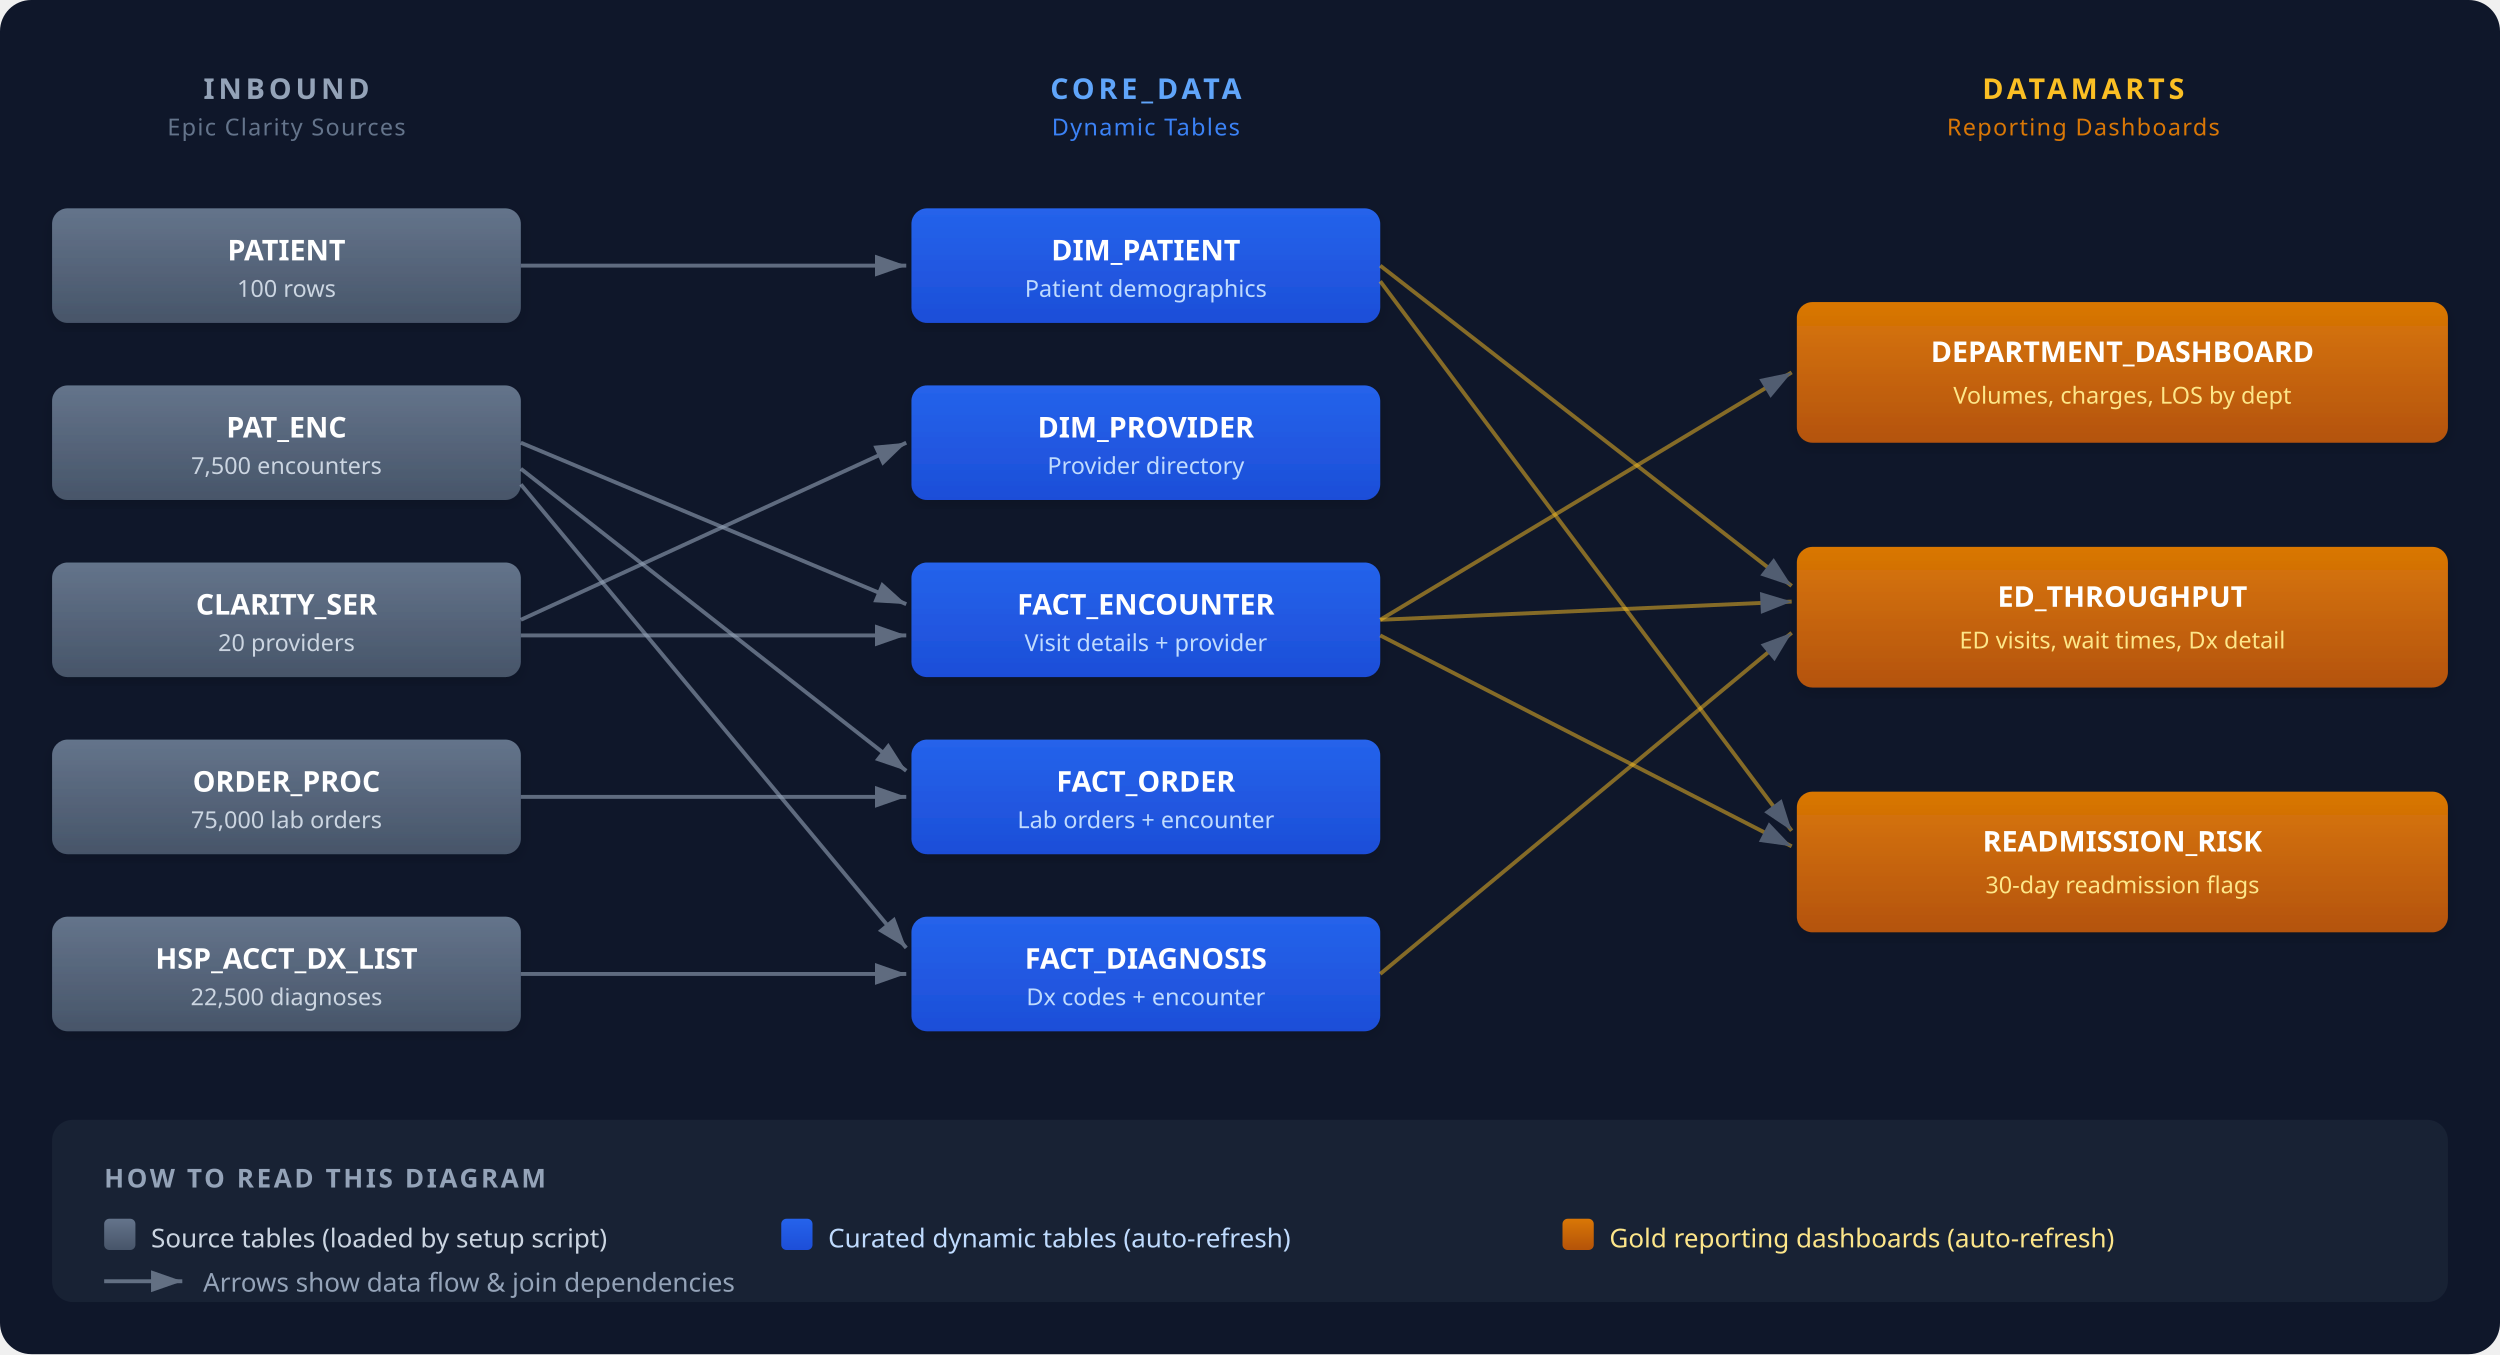
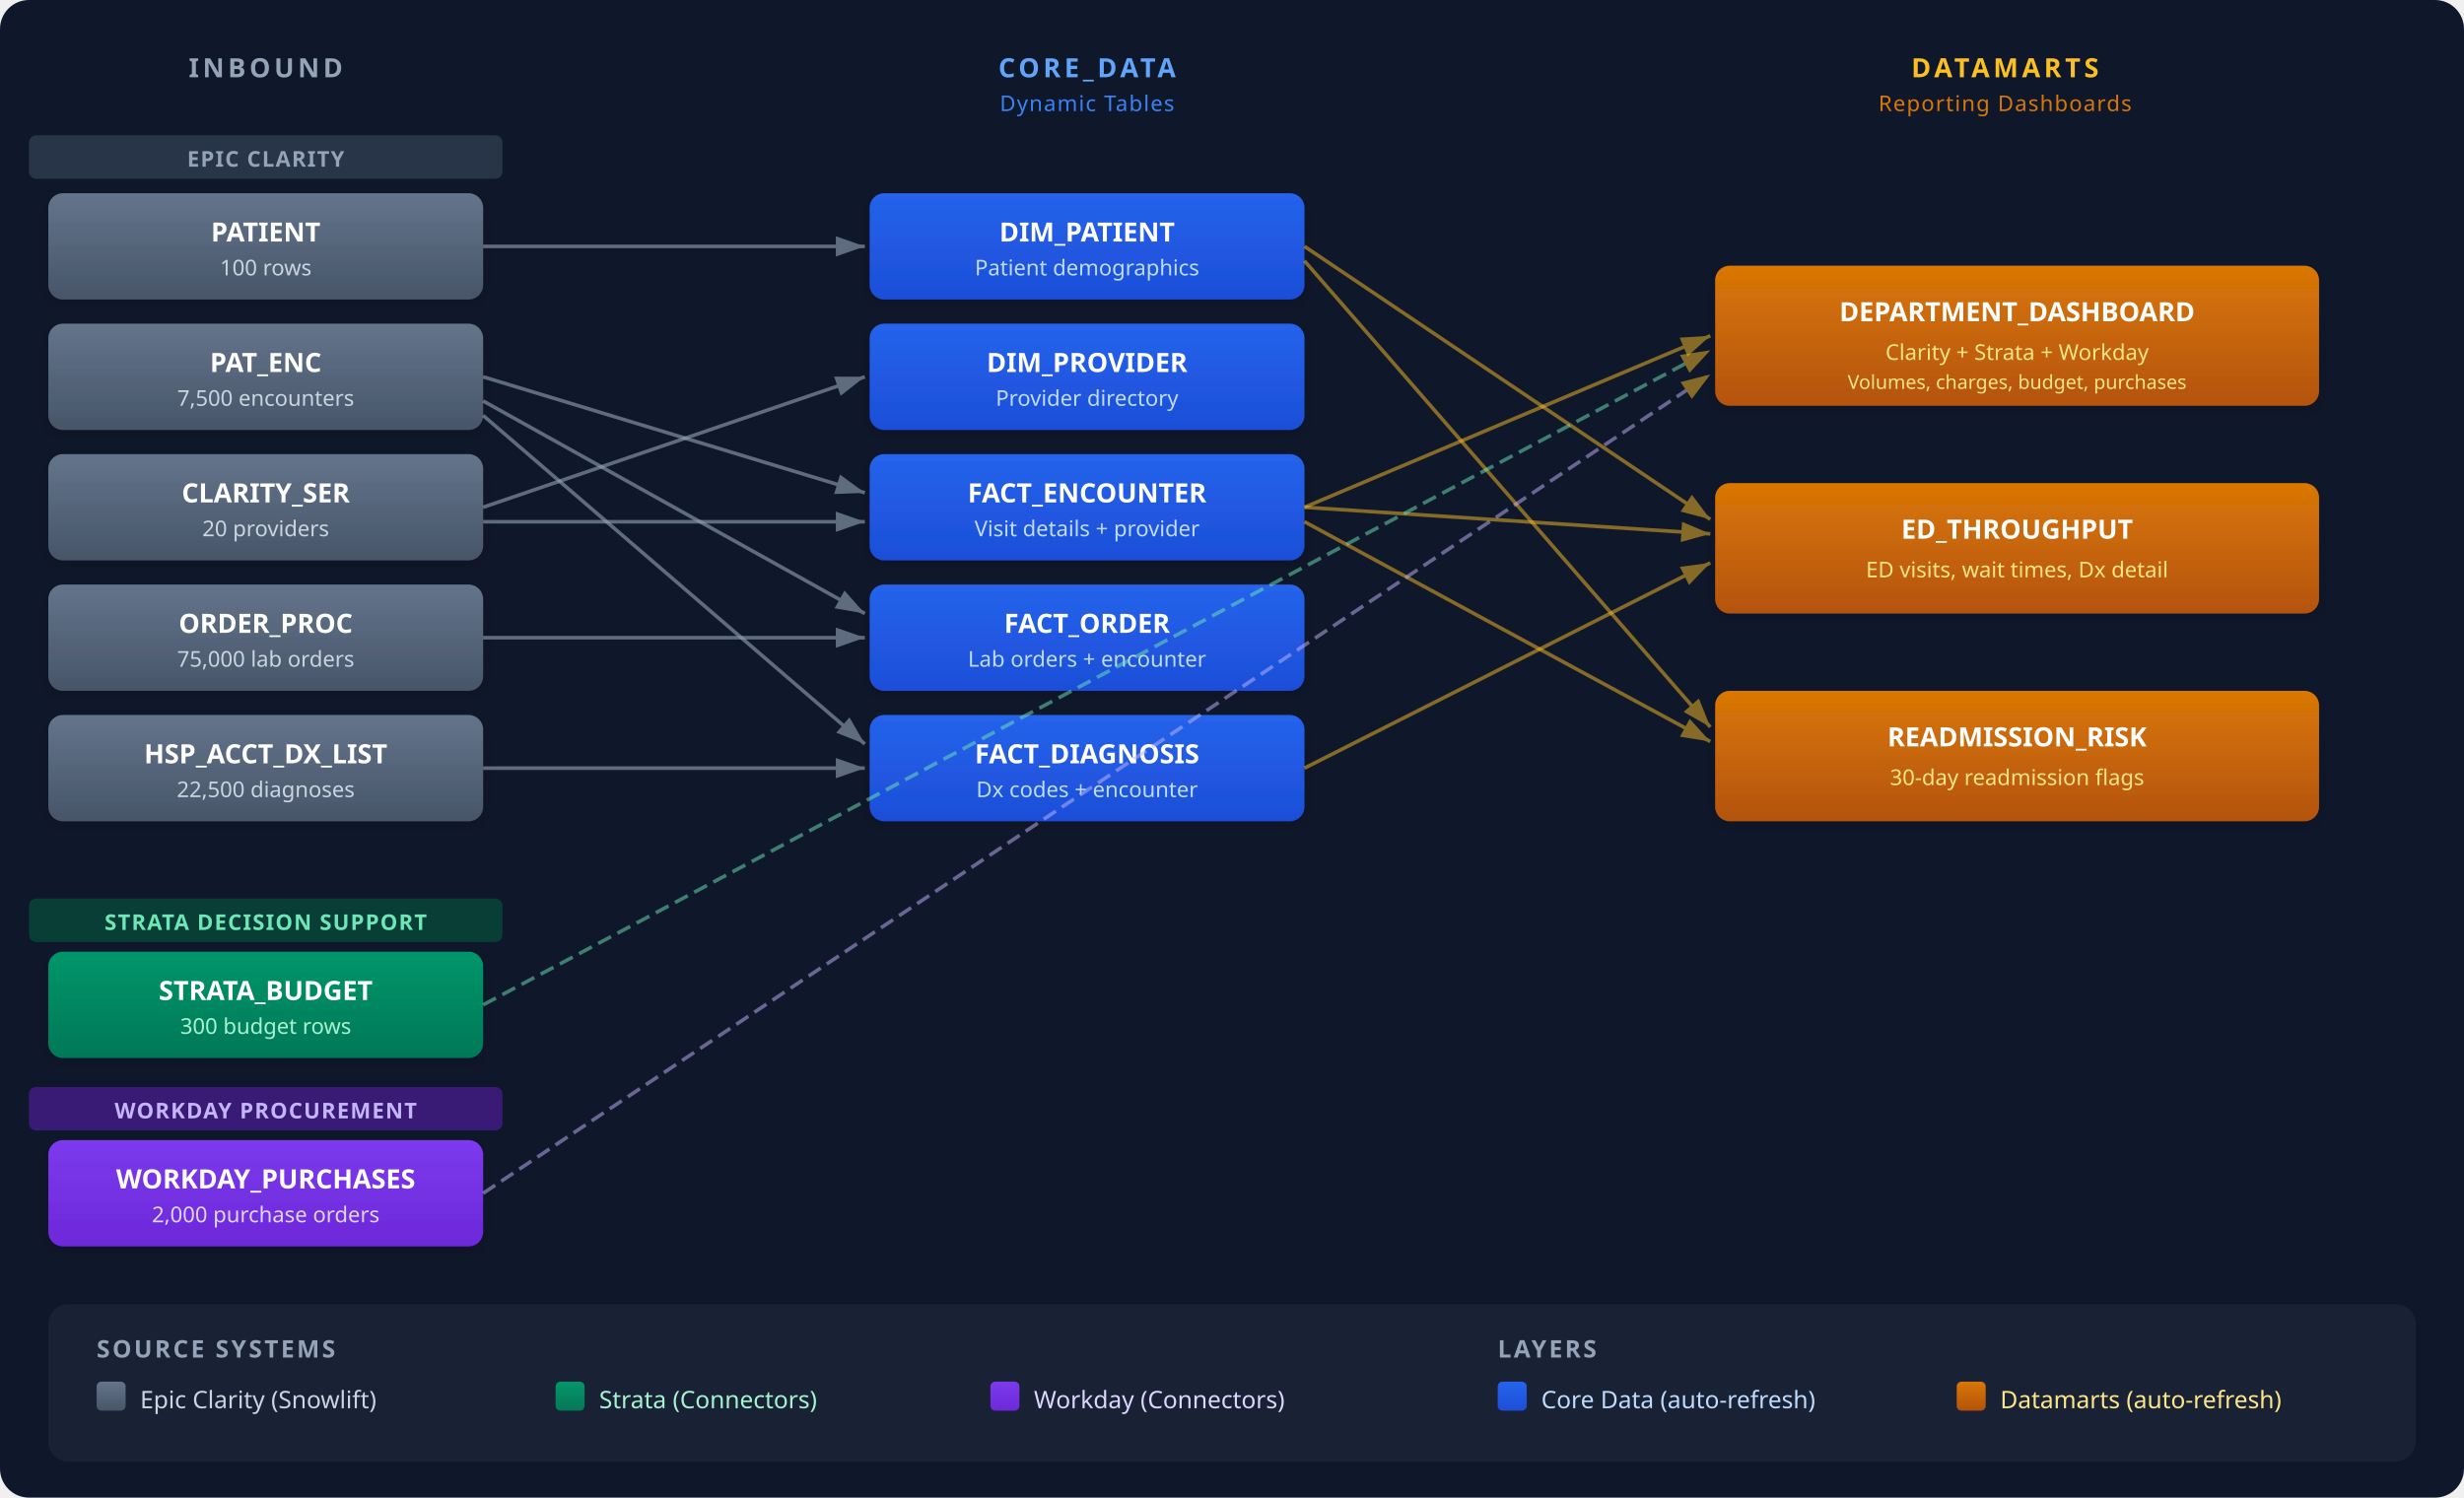
- <svg xmlns="http://www.w3.org/2000/svg" viewBox="0 0 960 520" font-family="'Segoe UI',system-ui,-apple-system,sans-serif">
+ <svg xmlns="http://www.w3.org/2000/svg" viewBox="0 0 1020 620" font-family="'Segoe UI',system-ui,-apple-system,sans-serif">
  <defs>
-     <linearGradient id="inbound" x1="0" y1="0" x2="0" y2="1">
+     <linearGradient id="clarity" x1="0" y1="0" x2="0" y2="1">
      <stop offset="0%" stop-color="#64748b" />
      <stop offset="100%" stop-color="#475569" />
    </linearGradient>
-     <linearGradient id="curated" x1="0" y1="0" x2="0" y2="1">
+     <linearGradient id="strata" x1="0" y1="0" x2="0" y2="1">
+       <stop offset="0%" stop-color="#059669" />
+       <stop offset="100%" stop-color="#047857" />
+     </linearGradient>
+     <linearGradient id="workday" x1="0" y1="0" x2="0" y2="1">
+       <stop offset="0%" stop-color="#7c3aed" />
+       <stop offset="100%" stop-color="#6d28d9" />
+     </linearGradient>
+     <linearGradient id="core" x1="0" y1="0" x2="0" y2="1">
      <stop offset="0%" stop-color="#2563eb" />
      <stop offset="100%" stop-color="#1d4ed8" />
    </linearGradient>
-     <linearGradient id="gold" x1="0" y1="0" x2="0" y2="1">
+     <linearGradient id="datamarts" x1="0" y1="0" x2="0" y2="1">
      <stop offset="0%" stop-color="#d97706" />
      <stop offset="100%" stop-color="#b45309" />
    </linearGradient>
    <filter id="shadow" x="-4%" y="-4%" width="108%" height="112%">
      <feDropShadow dx="0" dy="2" stdDeviation="3" flood-color="#000" flood-opacity="0.15" />
    </filter>
    <marker id="arrow" viewBox="0 0 10 7" refX="10" refY="3.5" markerWidth="8" markerHeight="6" orient="auto-start-reverse">
      <path d="M 0 0 L 10 3.5 L 0 7 z" fill="#94a3b8" />
    </marker>
+     <marker id="arrowGold" viewBox="0 0 10 7" refX="10" refY="3.5" markerWidth="8" markerHeight="6" orient="auto-start-reverse">
+       <path d="M 0 0 L 10 3.5 L 0 7 z" fill="#fbbf24" />
+     </marker>
  </defs>
-   <rect width="960" height="520" rx="12" fill="#0f172a" />
-   <text x="110" y="38" text-anchor="middle" fill="#94a3b8" font-size="11" font-weight="600" letter-spacing="1.5">INBOUND</text>
-   <text x="110" y="52" text-anchor="middle" fill="#64748b" font-size="9" letter-spacing="0.5">Epic Clarity Sources</text>
-   <text x="440" y="38" text-anchor="middle" fill="#60a5fa" font-size="11" font-weight="600" letter-spacing="1.5">CORE_DATA</text>
-   <text x="440" y="52" text-anchor="middle" fill="#3b82f6" font-size="9" letter-spacing="0.5">Dynamic Tables</text>
-   <text x="800" y="38" text-anchor="middle" fill="#fbbf24" font-size="11" font-weight="600" letter-spacing="1.5">DATAMARTS</text>
-   <text x="800" y="52" text-anchor="middle" fill="#d97706" font-size="9" letter-spacing="0.5">Reporting Dashboards</text>
+   <rect width="1020" height="620" rx="12" fill="#0f172a" />
+   <text x="110" y="32" text-anchor="middle" fill="#94a3b8" font-size="11" font-weight="600" letter-spacing="1.5">INBOUND</text>
+   <text x="450" y="32" text-anchor="middle" fill="#60a5fa" font-size="11" font-weight="600" letter-spacing="1.5">CORE_DATA</text>
+   <text x="450" y="46" text-anchor="middle" fill="#3b82f6" font-size="9" letter-spacing="0.5">Dynamic Tables</text>
+   <text x="830" y="32" text-anchor="middle" fill="#fbbf24" font-size="11" font-weight="600" letter-spacing="1.5">DATAMARTS</text>
+   <text x="830" y="46" text-anchor="middle" fill="#d97706" font-size="9" letter-spacing="0.5">Reporting Dashboards</text>
+   <rect x="12" y="56" width="196" height="18" rx="3" fill="#334155" opacity="0.7" />
+   <text x="110" y="69" text-anchor="middle" fill="#94a3b8" font-size="9" font-weight="600" letter-spacing="0.5">EPIC CLARITY</text>
+   <rect x="12" y="372" width="196" height="18" rx="3" fill="#064e3b" opacity="0.7" />
+   <text x="110" y="385" text-anchor="middle" fill="#6ee7b7" font-size="9" font-weight="600" letter-spacing="0.5">STRATA DECISION SUPPORT</text>
+   <rect x="12" y="450" width="196" height="18" rx="3" fill="#4c1d95" opacity="0.7" />
+   <text x="110" y="463" text-anchor="middle" fill="#c4b5fd" font-size="9" font-weight="600" letter-spacing="0.5">WORKDAY PROCUREMENT</text>
  <g filter="url(#shadow)">
-     <rect x="20" y="80" width="180" height="44" rx="6" fill="url(#inbound)" />
+     <rect x="20" y="80" width="180" height="44" rx="6" fill="url(#clarity)" />
    <text x="110" y="100" text-anchor="middle" fill="#fff" font-size="11" font-weight="600">PATIENT</text>
    <text x="110" y="114" text-anchor="middle" fill="#cbd5e1" font-size="9">100 rows</text>
  </g>
  <g filter="url(#shadow)">
-     <rect x="20" y="148" width="180" height="44" rx="6" fill="url(#inbound)" />
-     <text x="110" y="168" text-anchor="middle" fill="#fff" font-size="11" font-weight="600">PAT_ENC</text>
-     <text x="110" y="182" text-anchor="middle" fill="#cbd5e1" font-size="9">7,500 encounters</text>
+     <rect x="20" y="134" width="180" height="44" rx="6" fill="url(#clarity)" />
+     <text x="110" y="154" text-anchor="middle" fill="#fff" font-size="11" font-weight="600">PAT_ENC</text>
+     <text x="110" y="168" text-anchor="middle" fill="#cbd5e1" font-size="9">7,500 encounters</text>
  </g>
  <g filter="url(#shadow)">
-     <rect x="20" y="216" width="180" height="44" rx="6" fill="url(#inbound)" />
-     <text x="110" y="236" text-anchor="middle" fill="#fff" font-size="11" font-weight="600">CLARITY_SER</text>
-     <text x="110" y="250" text-anchor="middle" fill="#cbd5e1" font-size="9">20 providers</text>
+     <rect x="20" y="188" width="180" height="44" rx="6" fill="url(#clarity)" />
+     <text x="110" y="208" text-anchor="middle" fill="#fff" font-size="11" font-weight="600">CLARITY_SER</text>
+     <text x="110" y="222" text-anchor="middle" fill="#cbd5e1" font-size="9">20 providers</text>
  </g>
  <g filter="url(#shadow)">
-     <rect x="20" y="284" width="180" height="44" rx="6" fill="url(#inbound)" />
-     <text x="110" y="304" text-anchor="middle" fill="#fff" font-size="11" font-weight="600">ORDER_PROC</text>
-     <text x="110" y="318" text-anchor="middle" fill="#cbd5e1" font-size="9">75,000 lab orders</text>
+     <rect x="20" y="242" width="180" height="44" rx="6" fill="url(#clarity)" />
+     <text x="110" y="262" text-anchor="middle" fill="#fff" font-size="11" font-weight="600">ORDER_PROC</text>
+     <text x="110" y="276" text-anchor="middle" fill="#cbd5e1" font-size="9">75,000 lab orders</text>
  </g>
  <g filter="url(#shadow)">
-     <rect x="20" y="352" width="180" height="44" rx="6" fill="url(#inbound)" />
-     <text x="110" y="372" text-anchor="middle" fill="#fff" font-size="11" font-weight="600">HSP_ACCT_DX_LIST</text>
-     <text x="110" y="386" text-anchor="middle" fill="#cbd5e1" font-size="9">22,500 diagnoses</text>
+     <rect x="20" y="296" width="180" height="44" rx="6" fill="url(#clarity)" />
+     <text x="110" y="316" text-anchor="middle" fill="#fff" font-size="11" font-weight="600">HSP_ACCT_DX_LIST</text>
+     <text x="110" y="330" text-anchor="middle" fill="#cbd5e1" font-size="9">22,500 diagnoses</text>
  </g>
  <g filter="url(#shadow)">
-     <rect x="350" y="80" width="180" height="44" rx="6" fill="url(#curated)" />
-     <text x="440" y="100" text-anchor="middle" fill="#fff" font-size="11" font-weight="600">DIM_PATIENT</text>
-     <text x="440" y="114" text-anchor="middle" fill="#bfdbfe" font-size="9">Patient demographics</text>
+     <rect x="20" y="394" width="180" height="44" rx="6" fill="url(#strata)" />
+     <text x="110" y="414" text-anchor="middle" fill="#fff" font-size="11" font-weight="600">STRATA_BUDGET</text>
+     <text x="110" y="428" text-anchor="middle" fill="#a7f3d0" font-size="9">300 budget rows</text>
  </g>
  <g filter="url(#shadow)">
-     <rect x="350" y="148" width="180" height="44" rx="6" fill="url(#curated)" />
-     <text x="440" y="168" text-anchor="middle" fill="#fff" font-size="11" font-weight="600">DIM_PROVIDER</text>
-     <text x="440" y="182" text-anchor="middle" fill="#bfdbfe" font-size="9">Provider directory</text>
+     <rect x="20" y="472" width="180" height="44" rx="6" fill="url(#workday)" />
+     <text x="110" y="492" text-anchor="middle" fill="#fff" font-size="11" font-weight="600">WORKDAY_PURCHASES</text>
+     <text x="110" y="506" text-anchor="middle" fill="#ddd6fe" font-size="9">2,000 purchase orders</text>
  </g>
  <g filter="url(#shadow)">
-     <rect x="350" y="216" width="180" height="44" rx="6" fill="url(#curated)" />
-     <text x="440" y="236" text-anchor="middle" fill="#fff" font-size="11" font-weight="600">FACT_ENCOUNTER</text>
-     <text x="440" y="250" text-anchor="middle" fill="#bfdbfe" font-size="9">Visit details + provider</text>
+     <rect x="360" y="80" width="180" height="44" rx="6" fill="url(#core)" />
+     <text x="450" y="100" text-anchor="middle" fill="#fff" font-size="11" font-weight="600">DIM_PATIENT</text>
+     <text x="450" y="114" text-anchor="middle" fill="#bfdbfe" font-size="9">Patient demographics</text>
  </g>
  <g filter="url(#shadow)">
-     <rect x="350" y="284" width="180" height="44" rx="6" fill="url(#curated)" />
-     <text x="440" y="304" text-anchor="middle" fill="#fff" font-size="11" font-weight="600">FACT_ORDER</text>
-     <text x="440" y="318" text-anchor="middle" fill="#bfdbfe" font-size="9">Lab orders + encounter</text>
+     <rect x="360" y="134" width="180" height="44" rx="6" fill="url(#core)" />
+     <text x="450" y="154" text-anchor="middle" fill="#fff" font-size="11" font-weight="600">DIM_PROVIDER</text>
+     <text x="450" y="168" text-anchor="middle" fill="#bfdbfe" font-size="9">Provider directory</text>
  </g>
  <g filter="url(#shadow)">
-     <rect x="350" y="352" width="180" height="44" rx="6" fill="url(#curated)" />
-     <text x="440" y="372" text-anchor="middle" fill="#fff" font-size="11" font-weight="600">FACT_DIAGNOSIS</text>
-     <text x="440" y="386" text-anchor="middle" fill="#bfdbfe" font-size="9">Dx codes + encounter</text>
+     <rect x="360" y="188" width="180" height="44" rx="6" fill="url(#core)" />
+     <text x="450" y="208" text-anchor="middle" fill="#fff" font-size="11" font-weight="600">FACT_ENCOUNTER</text>
+     <text x="450" y="222" text-anchor="middle" fill="#bfdbfe" font-size="9">Visit details + provider</text>
  </g>
  <g filter="url(#shadow)">
-     <rect x="690" y="116" width="250" height="54" rx="6" fill="url(#gold)" />
-     <text x="815" y="139" text-anchor="middle" fill="#fff" font-size="11" font-weight="700">DEPARTMENT_DASHBOARD</text>
-     <text x="815" y="155" text-anchor="middle" fill="#fde68a" font-size="9">Volumes, charges, LOS by dept</text>
+     <rect x="360" y="242" width="180" height="44" rx="6" fill="url(#core)" />
+     <text x="450" y="262" text-anchor="middle" fill="#fff" font-size="11" font-weight="600">FACT_ORDER</text>
+     <text x="450" y="276" text-anchor="middle" fill="#bfdbfe" font-size="9">Lab orders + encounter</text>
  </g>
  <g filter="url(#shadow)">
-     <rect x="690" y="210" width="250" height="54" rx="6" fill="url(#gold)" />
-     <text x="815" y="233" text-anchor="middle" fill="#fff" font-size="11" font-weight="700">ED_THROUGHPUT</text>
-     <text x="815" y="249" text-anchor="middle" fill="#fde68a" font-size="9">ED visits, wait times, Dx detail</text>
+     <rect x="360" y="296" width="180" height="44" rx="6" fill="url(#core)" />
+     <text x="450" y="316" text-anchor="middle" fill="#fff" font-size="11" font-weight="600">FACT_DIAGNOSIS</text>
+     <text x="450" y="330" text-anchor="middle" fill="#bfdbfe" font-size="9">Dx codes + encounter</text>
  </g>
  <g filter="url(#shadow)">
-     <rect x="690" y="304" width="250" height="54" rx="6" fill="url(#gold)" />
-     <text x="815" y="327" text-anchor="middle" fill="#fff" font-size="11" font-weight="700">READMISSION_RISK</text>
-     <text x="815" y="343" text-anchor="middle" fill="#fde68a" font-size="9">30-day readmission flags</text>
+     <rect x="710" y="110" width="250" height="58" rx="6" fill="url(#datamarts)" />
+     <text x="835" y="133" text-anchor="middle" fill="#fff" font-size="11" font-weight="700">DEPARTMENT_DASHBOARD</text>
+     <text x="835" y="149" text-anchor="middle" fill="#fde68a" font-size="9">Clarity + Strata + Workday</text>
+     <text x="835" y="161" text-anchor="middle" fill="#fde68a" font-size="8">Volumes, charges, budget, purchases</text>
  </g>
-   <line x1="200" y1="102" x2="348" y2="102" stroke="#94a3b8" stroke-width="1.5" marker-end="url(#arrow)" opacity="0.6" />
-   <line x1="200" y1="238" x2="348" y2="170" stroke="#94a3b8" stroke-width="1.5" marker-end="url(#arrow)" opacity="0.6" />
-   <line x1="200" y1="170" x2="348" y2="232" stroke="#94a3b8" stroke-width="1.5" marker-end="url(#arrow)" opacity="0.6" />
-   <line x1="200" y1="244" x2="348" y2="244" stroke="#94a3b8" stroke-width="1.5" marker-end="url(#arrow)" opacity="0.6" />
-   <line x1="200" y1="306" x2="348" y2="306" stroke="#94a3b8" stroke-width="1.5" marker-end="url(#arrow)" opacity="0.6" />
-   <line x1="200" y1="180" x2="348" y2="296" stroke="#94a3b8" stroke-width="1.5" marker-end="url(#arrow)" opacity="0.6" />
-   <line x1="200" y1="374" x2="348" y2="374" stroke="#94a3b8" stroke-width="1.5" marker-end="url(#arrow)" opacity="0.6" />
-   <line x1="200" y1="186" x2="348" y2="364" stroke="#94a3b8" stroke-width="1.5" marker-end="url(#arrow)" opacity="0.6" />
-   <line x1="530" y1="238" x2="688" y2="143" stroke="#fbbf24" stroke-width="1.5" marker-end="url(#arrow)" opacity="0.5" />
-   <line x1="530" y1="238" x2="688" y2="231" stroke="#fbbf24" stroke-width="1.5" marker-end="url(#arrow)" opacity="0.5" />
-   <line x1="530" y1="102" x2="688" y2="225" stroke="#fbbf24" stroke-width="1.5" marker-end="url(#arrow)" opacity="0.5" />
-   <line x1="530" y1="374" x2="688" y2="243" stroke="#fbbf24" stroke-width="1.5" marker-end="url(#arrow)" opacity="0.5" />
-   <line x1="530" y1="244" x2="688" y2="325" stroke="#fbbf24" stroke-width="1.5" marker-end="url(#arrow)" opacity="0.5" />
-   <line x1="530" y1="108" x2="688" y2="319" stroke="#fbbf24" stroke-width="1.5" marker-end="url(#arrow)" opacity="0.5" />
-   <rect x="20" y="430" width="920" height="70" rx="8" fill="#1e293b" opacity="0.6" />
-   <text x="40" y="456" fill="#94a3b8" font-size="10" font-weight="600" letter-spacing="1">HOW TO READ THIS DIAGRAM</text>
-   <rect x="40" y="468" width="12" height="12" rx="2" fill="url(#inbound)" />
-   <text x="58" y="479" fill="#cbd5e1" font-size="10">Source tables (loaded by setup script)</text>
-   <rect x="300" y="468" width="12" height="12" rx="2" fill="url(#curated)" />
-   <text x="318" y="479" fill="#bfdbfe" font-size="10">Curated dynamic tables (auto-refresh)</text>
-   <rect x="600" y="468" width="12" height="12" rx="2" fill="url(#gold)" />
-   <text x="618" y="479" fill="#fde68a" font-size="10">Gold reporting dashboards (auto-refresh)</text>
-   <line x1="40" y1="492" x2="70" y2="492" stroke="#94a3b8" stroke-width="1.5" marker-end="url(#arrow)" opacity="0.6" />
-   <text x="78" y="496" fill="#94a3b8" font-size="10">Arrows show data flow &amp; join dependencies</text>
+   <g filter="url(#shadow)">
+     <rect x="710" y="200" width="250" height="54" rx="6" fill="url(#datamarts)" />
+     <text x="835" y="223" text-anchor="middle" fill="#fff" font-size="11" font-weight="700">ED_THROUGHPUT</text>
+     <text x="835" y="239" text-anchor="middle" fill="#fde68a" font-size="9">ED visits, wait times, Dx detail</text>
+   </g>
+   <g filter="url(#shadow)">
+     <rect x="710" y="286" width="250" height="54" rx="6" fill="url(#datamarts)" />
+     <text x="835" y="309" text-anchor="middle" fill="#fff" font-size="11" font-weight="700">READMISSION_RISK</text>
+     <text x="835" y="325" text-anchor="middle" fill="#fde68a" font-size="9">30-day readmission flags</text>
+   </g>
+   <line x1="200" y1="102" x2="358" y2="102" stroke="#94a3b8" stroke-width="1.5" marker-end="url(#arrow)" opacity="0.6" />
+   <line x1="200" y1="210" x2="358" y2="156" stroke="#94a3b8" stroke-width="1.5" marker-end="url(#arrow)" opacity="0.6" />
+   <line x1="200" y1="156" x2="358" y2="204" stroke="#94a3b8" stroke-width="1.5" marker-end="url(#arrow)" opacity="0.6" />
+   <line x1="200" y1="216" x2="358" y2="216" stroke="#94a3b8" stroke-width="1.5" marker-end="url(#arrow)" opacity="0.6" />
+   <line x1="200" y1="264" x2="358" y2="264" stroke="#94a3b8" stroke-width="1.5" marker-end="url(#arrow)" opacity="0.6" />
+   <line x1="200" y1="166" x2="358" y2="254" stroke="#94a3b8" stroke-width="1.5" marker-end="url(#arrow)" opacity="0.6" />
+   <line x1="200" y1="318" x2="358" y2="318" stroke="#94a3b8" stroke-width="1.5" marker-end="url(#arrow)" opacity="0.6" />
+   <line x1="200" y1="172" x2="358" y2="308" stroke="#94a3b8" stroke-width="1.5" marker-end="url(#arrow)" opacity="0.6" />
+   <line x1="540" y1="210" x2="708" y2="139" stroke="#fbbf24" stroke-width="1.5" marker-end="url(#arrowGold)" opacity="0.5" />
+   <line x1="540" y1="210" x2="708" y2="221" stroke="#fbbf24" stroke-width="1.5" marker-end="url(#arrowGold)" opacity="0.5" />
+   <line x1="540" y1="102" x2="708" y2="215" stroke="#fbbf24" stroke-width="1.5" marker-end="url(#arrowGold)" opacity="0.5" />
+   <line x1="540" y1="318" x2="708" y2="233" stroke="#fbbf24" stroke-width="1.5" marker-end="url(#arrowGold)" opacity="0.5" />
+   <line x1="540" y1="216" x2="708" y2="307" stroke="#fbbf24" stroke-width="1.5" marker-end="url(#arrowGold)" opacity="0.5" />
+   <line x1="540" y1="108" x2="708" y2="301" stroke="#fbbf24" stroke-width="1.5" marker-end="url(#arrowGold)" opacity="0.5" />
+   <line x1="200" y1="416" x2="708" y2="145" stroke="#6ee7b7" stroke-width="1.5" stroke-dasharray="6,3" marker-end="url(#arrowGold)" opacity="0.5" />
+   <line x1="200" y1="494" x2="708" y2="155" stroke="#c4b5fd" stroke-width="1.5" stroke-dasharray="6,3" marker-end="url(#arrowGold)" opacity="0.5" />
+   <rect x="20" y="540" width="980" height="65" rx="8" fill="#1e293b" opacity="0.6" />
+   <text x="40" y="562" fill="#94a3b8" font-size="10" font-weight="600" letter-spacing="1">SOURCE SYSTEMS</text>
+   <rect x="40" y="572" width="12" height="12" rx="2" fill="url(#clarity)" />
+   <text x="58" y="583" fill="#cbd5e1" font-size="10">Epic Clarity (Snowlift)</text>
+   <rect x="230" y="572" width="12" height="12" rx="2" fill="url(#strata)" />
+   <text x="248" y="583" fill="#a7f3d0" font-size="10">Strata (Connectors)</text>
+   <rect x="410" y="572" width="12" height="12" rx="2" fill="url(#workday)" />
+   <text x="428" y="583" fill="#ddd6fe" font-size="10">Workday (Connectors)</text>
+   <text x="620" y="562" fill="#94a3b8" font-size="10" font-weight="600" letter-spacing="1">LAYERS</text>
+   <rect x="620" y="572" width="12" height="12" rx="2" fill="url(#core)" />
+   <text x="638" y="583" fill="#bfdbfe" font-size="10">Core Data (auto-refresh)</text>
+   <rect x="810" y="572" width="12" height="12" rx="2" fill="url(#datamarts)" />
+   <text x="828" y="583" fill="#fde68a" font-size="10">Datamarts (auto-refresh)</text>
</svg>
